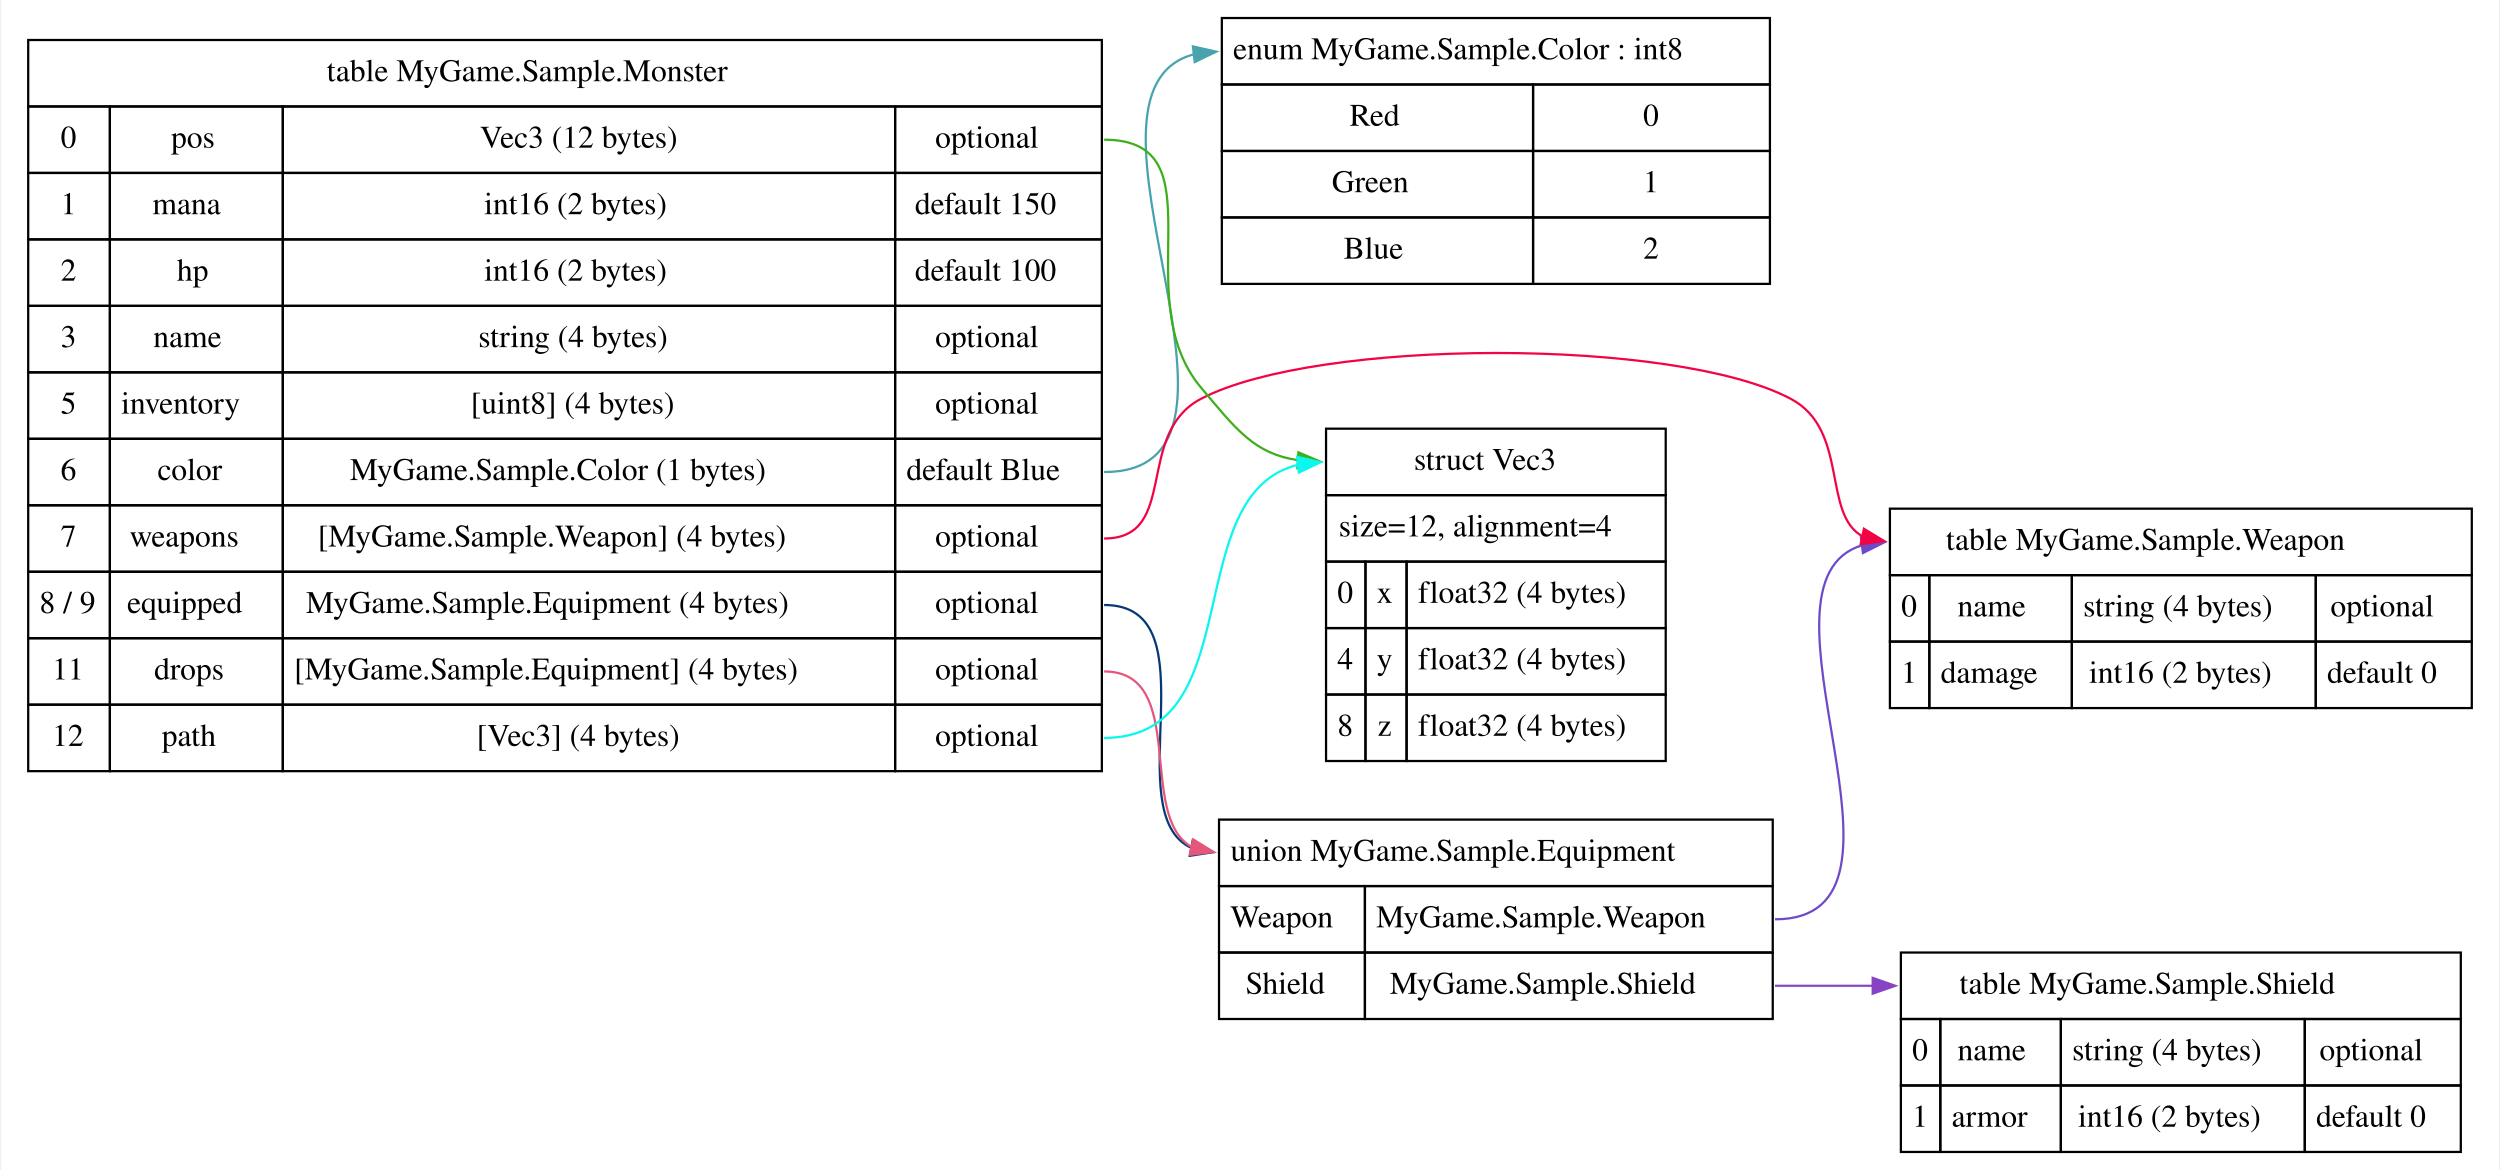
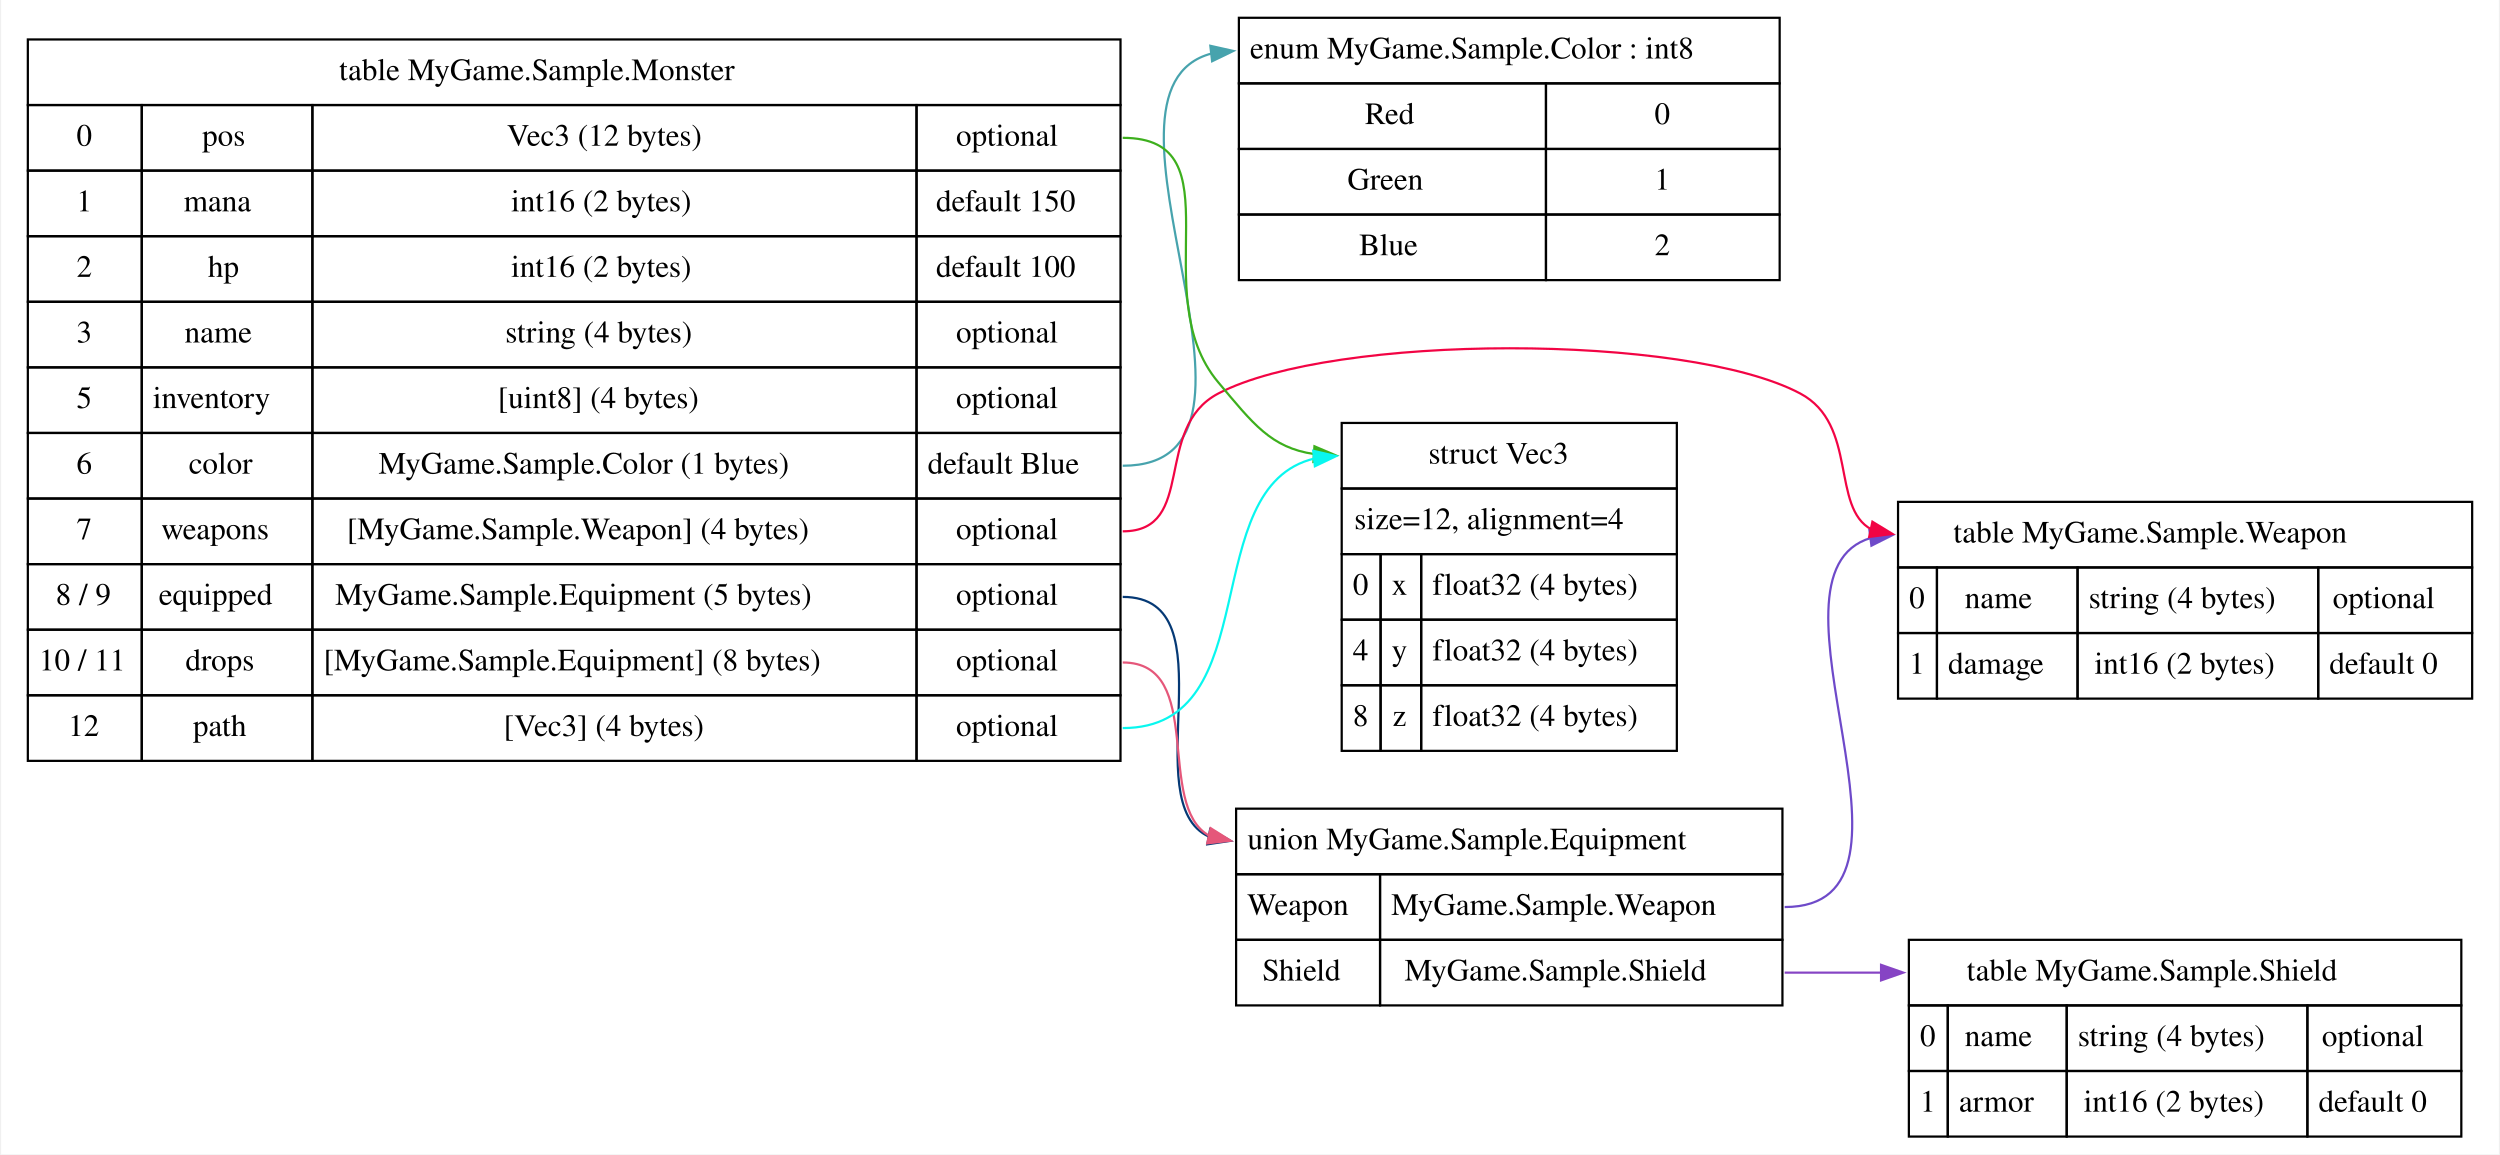
- <svg xmlns="http://www.w3.org/2000/svg" width="1109pt" height="519pt" viewBox="0.00 0.00 1108.50 519.25">
+ <svg xmlns="http://www.w3.org/2000/svg" width="1124pt" height="519pt" viewBox="0.00 0.00 1123.50 519.25">
  <g id="graph0" class="graph" transform="scale(1 1) rotate(0) translate(4 515.25)">
-     <polygon fill="white" stroke="none" points="-4,4 -4,-515.25 1104.5,-515.25 1104.5,4 -4,4" />
+     <polygon fill="white" stroke="none" points="-4,4 -4,-515.25 1119.5,-515.25 1119.5,4 -4,4" />
    <g id="node1" class="node">
-       <polygon fill="none" stroke="black" points="537.75,-477.75 537.75,-507.25 781,-507.25 781,-477.75 537.75,-477.75" />
-       <text text-anchor="start" x="542.75" y="-488.95" font-family="Times,serif" font-size="14.00">enum MyGame.Sample.Color : int8</text>
-       <polygon fill="none" stroke="black" points="537.75,-448.25 537.75,-477.75 675.88,-477.75 675.88,-448.25 537.75,-448.25" />
-       <text text-anchor="start" x="594.44" y="-459.45" font-family="Times,serif" font-size="14.00">Red</text>
-       <polygon fill="none" stroke="black" points="675.88,-448.25 675.88,-477.75 781,-477.75 781,-448.25 675.88,-448.25" />
-       <text text-anchor="start" x="724.69" y="-459.45" font-family="Times,serif" font-size="14.00">0</text>
-       <polygon fill="none" stroke="black" points="537.75,-418.75 537.75,-448.25 675.88,-448.25 675.88,-418.75 537.75,-418.75" />
-       <text text-anchor="start" x="586.56" y="-429.95" font-family="Times,serif" font-size="14.00">Green</text>
-       <polygon fill="none" stroke="black" points="675.88,-418.75 675.88,-448.25 781,-448.25 781,-418.75 675.88,-418.75" />
-       <text text-anchor="start" x="724.69" y="-429.95" font-family="Times,serif" font-size="14.00">1</text>
-       <polygon fill="none" stroke="black" points="537.75,-389.25 537.75,-418.75 675.88,-418.75 675.88,-389.25 537.75,-389.25" />
-       <text text-anchor="start" x="591.81" y="-400.45" font-family="Times,serif" font-size="14.00">Blue</text>
-       <polygon fill="none" stroke="black" points="675.88,-389.25 675.88,-418.75 781,-418.75 781,-389.25 675.88,-389.25" />
-       <text text-anchor="start" x="724.69" y="-400.45" font-family="Times,serif" font-size="14.00">2</text>
+       <polygon fill="none" stroke="black" points="552.75,-477.75 552.75,-507.25 796,-507.25 796,-477.75 552.75,-477.75" />
+       <text text-anchor="start" x="557.75" y="-488.95" font-family="Times,serif" font-size="14.00">enum MyGame.Sample.Color : int8</text>
+       <polygon fill="none" stroke="black" points="552.75,-448.25 552.75,-477.75 690.88,-477.75 690.88,-448.25 552.75,-448.25" />
+       <text text-anchor="start" x="609.44" y="-459.45" font-family="Times,serif" font-size="14.00">Red</text>
+       <polygon fill="none" stroke="black" points="690.88,-448.25 690.88,-477.75 796,-477.75 796,-448.25 690.88,-448.25" />
+       <text text-anchor="start" x="739.69" y="-459.45" font-family="Times,serif" font-size="14.00">0</text>
+       <polygon fill="none" stroke="black" points="552.75,-418.75 552.75,-448.25 690.88,-448.25 690.88,-418.75 552.75,-418.75" />
+       <text text-anchor="start" x="601.56" y="-429.95" font-family="Times,serif" font-size="14.00">Green</text>
+       <polygon fill="none" stroke="black" points="690.88,-418.75 690.88,-448.25 796,-448.25 796,-418.75 690.88,-418.75" />
+       <text text-anchor="start" x="739.69" y="-429.95" font-family="Times,serif" font-size="14.00">1</text>
+       <polygon fill="none" stroke="black" points="552.75,-389.25 552.75,-418.75 690.88,-418.75 690.88,-389.25 552.75,-389.25" />
+       <text text-anchor="start" x="606.81" y="-400.45" font-family="Times,serif" font-size="14.00">Blue</text>
+       <polygon fill="none" stroke="black" points="690.88,-389.25 690.88,-418.75 796,-418.75 796,-389.25 690.88,-389.25" />
+       <text text-anchor="start" x="739.69" y="-400.45" font-family="Times,serif" font-size="14.00">2</text>
    </g>
    <g id="node2" class="node">
-       <polygon fill="none" stroke="black" points="536.5,-122 536.5,-151.5 782.25,-151.5 782.25,-122 536.5,-122" />
-       <text text-anchor="start" x="541.62" y="-133.2" font-family="Times,serif" font-size="14.00">union MyGame.Sample.Equipment</text>
-       <polygon fill="none" stroke="black" points="536.5,-92.5 536.5,-122 601.25,-122 601.25,-92.5 536.5,-92.5" />
-       <text text-anchor="start" x="541.5" y="-103.7" font-family="Times,serif" font-size="14.00">Weapon</text>
-       <polygon fill="none" stroke="black" points="601.25,-92.5 601.25,-122 782.25,-122 782.25,-92.5 601.25,-92.5" />
-       <text text-anchor="start" x="606.25" y="-103.7" font-family="Times,serif" font-size="14.00">MyGame.Sample.Weapon</text>
-       <polygon fill="none" stroke="black" points="536.5,-63 536.5,-92.5 601.25,-92.5 601.25,-63 536.5,-63" />
-       <text text-anchor="start" x="548.25" y="-74.2" font-family="Times,serif" font-size="14.00">Shield</text>
-       <polygon fill="none" stroke="black" points="601.25,-63 601.25,-92.5 782.25,-92.5 782.25,-63 601.25,-63" />
-       <text text-anchor="start" x="612.25" y="-74.2" font-family="Times,serif" font-size="14.00">MyGame.Sample.Shield</text>
+       <polygon fill="none" stroke="black" points="551.5,-122 551.5,-151.5 797.25,-151.5 797.25,-122 551.5,-122" />
+       <text text-anchor="start" x="556.62" y="-133.2" font-family="Times,serif" font-size="14.00">union MyGame.Sample.Equipment</text>
+       <polygon fill="none" stroke="black" points="551.5,-92.5 551.5,-122 616.25,-122 616.25,-92.5 551.5,-92.5" />
+       <text text-anchor="start" x="556.5" y="-103.7" font-family="Times,serif" font-size="14.00">Weapon</text>
+       <polygon fill="none" stroke="black" points="616.25,-92.5 616.25,-122 797.25,-122 797.25,-92.5 616.25,-92.5" />
+       <text text-anchor="start" x="621.25" y="-103.7" font-family="Times,serif" font-size="14.00">MyGame.Sample.Weapon</text>
+       <polygon fill="none" stroke="black" points="551.5,-63 551.5,-92.5 616.25,-92.5 616.25,-63 551.5,-63" />
+       <text text-anchor="start" x="563.25" y="-74.2" font-family="Times,serif" font-size="14.00">Shield</text>
+       <polygon fill="none" stroke="black" points="616.25,-63 616.25,-92.5 797.25,-92.5 797.25,-63 616.25,-63" />
+       <text text-anchor="start" x="627.25" y="-74.2" font-family="Times,serif" font-size="14.00">MyGame.Sample.Shield</text>
    </g>
    <g id="node3" class="node">
-       <polygon fill="none" stroke="black" points="834.25,-260 834.25,-289.5 1092.5,-289.5 1092.5,-260 834.25,-260" />
-       <text text-anchor="start" x="859.12" y="-271.2" font-family="Times,serif" font-size="14.00">table MyGame.Sample.Weapon</text>
-       <polygon fill="none" stroke="black" points="834.25,-230.5 834.25,-260 851.75,-260 851.75,-230.5 834.25,-230.5" />
-       <text text-anchor="start" x="839.25" y="-241.7" font-family="Times,serif" font-size="14.00">0</text>
-       <polygon fill="none" stroke="black" points="851.75,-230.5 851.75,-260 915,-260 915,-230.5 851.75,-230.5" />
-       <text text-anchor="start" x="864.25" y="-241.7" font-family="Times,serif" font-size="14.00">name</text>
-       <polygon fill="none" stroke="black" points="915,-230.5 915,-260 1023.25,-260 1023.25,-230.5 915,-230.5" />
-       <text text-anchor="start" x="920" y="-241.7" font-family="Times,serif" font-size="14.00">string (4 bytes)</text>
-       <polygon fill="none" stroke="black" points="1023.25,-230.5 1023.25,-260 1092.5,-260 1092.5,-230.5 1023.25,-230.5" />
-       <text text-anchor="start" x="1029.75" y="-241.7" font-family="Times,serif" font-size="14.00">optional</text>
-       <polygon fill="none" stroke="black" points="834.25,-201 834.25,-230.5 851.75,-230.5 851.75,-201 834.25,-201" />
-       <text text-anchor="start" x="839.25" y="-212.2" font-family="Times,serif" font-size="14.00">1</text>
-       <polygon fill="none" stroke="black" points="851.75,-201 851.75,-230.5 915,-230.5 915,-201 851.75,-201" />
-       <text text-anchor="start" x="856.75" y="-212.2" font-family="Times,serif" font-size="14.00">damage</text>
-       <polygon fill="none" stroke="black" points="915,-201 915,-230.5 1023.25,-230.5 1023.25,-201 915,-201" />
-       <text text-anchor="start" x="922.62" y="-212.2" font-family="Times,serif" font-size="14.00">int16 (2 bytes)</text>
-       <polygon fill="none" stroke="black" points="1023.25,-201 1023.25,-230.5 1092.5,-230.5 1092.5,-201 1023.25,-201" />
-       <text text-anchor="start" x="1028.25" y="-212.2" font-family="Times,serif" font-size="14.00">default 0</text>
+       <polygon fill="none" stroke="black" points="849.25,-260 849.25,-289.5 1107.5,-289.5 1107.5,-260 849.25,-260" />
+       <text text-anchor="start" x="874.12" y="-271.2" font-family="Times,serif" font-size="14.00">table MyGame.Sample.Weapon</text>
+       <polygon fill="none" stroke="black" points="849.25,-230.5 849.25,-260 866.75,-260 866.75,-230.5 849.25,-230.5" />
+       <text text-anchor="start" x="854.25" y="-241.7" font-family="Times,serif" font-size="14.00">0</text>
+       <polygon fill="none" stroke="black" points="866.75,-230.5 866.75,-260 930,-260 930,-230.5 866.75,-230.5" />
+       <text text-anchor="start" x="879.25" y="-241.7" font-family="Times,serif" font-size="14.00">name</text>
+       <polygon fill="none" stroke="black" points="930,-230.5 930,-260 1038.25,-260 1038.25,-230.5 930,-230.5" />
+       <text text-anchor="start" x="935" y="-241.7" font-family="Times,serif" font-size="14.00">string (4 bytes)</text>
+       <polygon fill="none" stroke="black" points="1038.25,-230.5 1038.25,-260 1107.5,-260 1107.5,-230.5 1038.25,-230.5" />
+       <text text-anchor="start" x="1044.75" y="-241.7" font-family="Times,serif" font-size="14.00">optional</text>
+       <polygon fill="none" stroke="black" points="849.25,-201 849.25,-230.5 866.75,-230.5 866.75,-201 849.25,-201" />
+       <text text-anchor="start" x="854.25" y="-212.2" font-family="Times,serif" font-size="14.00">1</text>
+       <polygon fill="none" stroke="black" points="866.75,-201 866.75,-230.5 930,-230.5 930,-201 866.75,-201" />
+       <text text-anchor="start" x="871.75" y="-212.2" font-family="Times,serif" font-size="14.00">damage</text>
+       <polygon fill="none" stroke="black" points="930,-201 930,-230.5 1038.25,-230.5 1038.25,-201 930,-201" />
+       <text text-anchor="start" x="937.62" y="-212.2" font-family="Times,serif" font-size="14.00">int16 (2 bytes)</text>
+       <polygon fill="none" stroke="black" points="1038.25,-201 1038.25,-230.5 1107.5,-230.5 1107.5,-201 1038.25,-201" />
+       <text text-anchor="start" x="1043.25" y="-212.2" font-family="Times,serif" font-size="14.00">default 0</text>
    </g>
    <g id="edge1" class="edge">
-       <path fill="none" stroke="#6e4ac9" d="M783.25,-107.25C856.69,-107.25 766.54,-256.93 822.09,-273.3" />
-       <polygon fill="#6e4ac9" stroke="#6e4ac9" points="821.38,-276.74 831.75,-274.56 822.28,-269.8 821.38,-276.74" />
+       <path fill="none" stroke="#6e4ac9" d="M798.25,-107.25C871.69,-107.25 781.54,-256.93 837.09,-273.3" />
+       <polygon fill="#6e4ac9" stroke="#6e4ac9" points="836.38,-276.74 846.75,-274.56 837.28,-269.8 836.38,-276.74" />
    </g>
    <g id="node4" class="node">
-       <polygon fill="none" stroke="black" points="839.12,-63 839.12,-92.5 1087.62,-92.5 1087.62,-63 839.12,-63" />
-       <text text-anchor="start" x="865.12" y="-74.2" font-family="Times,serif" font-size="14.00">table MyGame.Sample.Shield</text>
-       <polygon fill="none" stroke="black" points="839.12,-33.5 839.12,-63 856.62,-63 856.62,-33.5 839.12,-33.5" />
-       <text text-anchor="start" x="844.12" y="-44.7" font-family="Times,serif" font-size="14.00">0</text>
-       <polygon fill="none" stroke="black" points="856.62,-33.5 856.62,-63 910.12,-63 910.12,-33.5 856.62,-33.5" />
-       <text text-anchor="start" x="864.25" y="-44.7" font-family="Times,serif" font-size="14.00">name</text>
-       <polygon fill="none" stroke="black" points="910.12,-33.5 910.12,-63 1018.38,-63 1018.38,-33.5 910.12,-33.5" />
-       <text text-anchor="start" x="915.12" y="-44.7" font-family="Times,serif" font-size="14.00">string (4 bytes)</text>
-       <polygon fill="none" stroke="black" points="1018.38,-33.5 1018.38,-63 1087.62,-63 1087.62,-33.5 1018.38,-33.5" />
-       <text text-anchor="start" x="1024.88" y="-44.7" font-family="Times,serif" font-size="14.00">optional</text>
-       <polygon fill="none" stroke="black" points="839.12,-4 839.12,-33.5 856.62,-33.5 856.62,-4 839.12,-4" />
-       <text text-anchor="start" x="844.12" y="-15.2" font-family="Times,serif" font-size="14.00">1</text>
-       <polygon fill="none" stroke="black" points="856.62,-4 856.62,-33.5 910.12,-33.5 910.12,-4 856.62,-4" />
-       <text text-anchor="start" x="861.62" y="-15.2" font-family="Times,serif" font-size="14.00">armor</text>
-       <polygon fill="none" stroke="black" points="910.12,-4 910.12,-33.5 1018.38,-33.5 1018.38,-4 910.12,-4" />
-       <text text-anchor="start" x="917.75" y="-15.2" font-family="Times,serif" font-size="14.00">int16 (2 bytes)</text>
-       <polygon fill="none" stroke="black" points="1018.38,-4 1018.38,-33.5 1087.62,-33.5 1087.62,-4 1018.38,-4" />
-       <text text-anchor="start" x="1023.38" y="-15.2" font-family="Times,serif" font-size="14.00">default 0</text>
+       <polygon fill="none" stroke="black" points="854.12,-63 854.12,-92.5 1102.62,-92.5 1102.62,-63 854.12,-63" />
+       <text text-anchor="start" x="880.12" y="-74.2" font-family="Times,serif" font-size="14.00">table MyGame.Sample.Shield</text>
+       <polygon fill="none" stroke="black" points="854.12,-33.5 854.12,-63 871.62,-63 871.62,-33.5 854.12,-33.5" />
+       <text text-anchor="start" x="859.12" y="-44.7" font-family="Times,serif" font-size="14.00">0</text>
+       <polygon fill="none" stroke="black" points="871.62,-33.5 871.62,-63 925.12,-63 925.12,-33.5 871.62,-33.5" />
+       <text text-anchor="start" x="879.25" y="-44.7" font-family="Times,serif" font-size="14.00">name</text>
+       <polygon fill="none" stroke="black" points="925.12,-33.5 925.12,-63 1033.38,-63 1033.38,-33.5 925.12,-33.5" />
+       <text text-anchor="start" x="930.12" y="-44.7" font-family="Times,serif" font-size="14.00">string (4 bytes)</text>
+       <polygon fill="none" stroke="black" points="1033.38,-33.5 1033.38,-63 1102.62,-63 1102.62,-33.5 1033.38,-33.5" />
+       <text text-anchor="start" x="1039.88" y="-44.7" font-family="Times,serif" font-size="14.00">optional</text>
+       <polygon fill="none" stroke="black" points="854.12,-4 854.12,-33.5 871.62,-33.5 871.62,-4 854.12,-4" />
+       <text text-anchor="start" x="859.12" y="-15.2" font-family="Times,serif" font-size="14.00">1</text>
+       <polygon fill="none" stroke="black" points="871.62,-4 871.62,-33.5 925.12,-33.5 925.12,-4 871.62,-4" />
+       <text text-anchor="start" x="876.62" y="-15.2" font-family="Times,serif" font-size="14.00">armor</text>
+       <polygon fill="none" stroke="black" points="925.12,-4 925.12,-33.5 1033.38,-33.5 1033.38,-4 925.12,-4" />
+       <text text-anchor="start" x="932.75" y="-15.2" font-family="Times,serif" font-size="14.00">int16 (2 bytes)</text>
+       <polygon fill="none" stroke="black" points="1033.38,-4 1033.38,-33.5 1102.62,-33.5 1102.62,-4 1033.38,-4" />
+       <text text-anchor="start" x="1038.38" y="-15.2" font-family="Times,serif" font-size="14.00">default 0</text>
    </g>
    <g id="edge2" class="edge">
-       <path fill="none" stroke="#8644c4" d="M783.25,-77.75C803.45,-77.75 811.1,-77.75 826.98,-77.75" />
-       <polygon fill="#8644c4" stroke="#8644c4" points="826.61,-81.25 836.61,-77.75 826.61,-74.25 826.61,-81.25" />
+       <path fill="none" stroke="#8644c4" d="M798.25,-77.75C818.45,-77.75 826.1,-77.75 841.98,-77.75" />
+       <polygon fill="#8644c4" stroke="#8644c4" points="841.61,-81.25 851.61,-77.75 841.61,-74.25 841.61,-81.25" />
    </g>
    <g id="node5" class="node">
-       <polygon fill="none" stroke="black" points="584,-295.5 584,-325 734.75,-325 734.75,-295.5 584,-295.5" />
-       <text text-anchor="start" x="623" y="-306.7" font-family="Times,serif" font-size="14.00">struct Vec3</text>
-       <polygon fill="none" stroke="black" points="584,-266 584,-295.5 734.75,-295.5 734.75,-266 584,-266" />
-       <text text-anchor="start" x="589.62" y="-277.2" font-family="Times,serif" font-size="14.00">size=12, alignment=4</text>
-       <polygon fill="none" stroke="black" points="584,-236.5 584,-266 601.5,-266 601.5,-236.5 584,-236.5" />
-       <text text-anchor="start" x="589" y="-247.7" font-family="Times,serif" font-size="14.00">0</text>
-       <polygon fill="none" stroke="black" points="601.5,-236.5 601.5,-266 619.75,-266 619.75,-236.5 601.5,-236.5" />
-       <text text-anchor="start" x="606.5" y="-247.7" font-family="Times,serif" font-size="14.00">x</text>
-       <polygon fill="none" stroke="black" points="619.75,-236.5 619.75,-266 734.75,-266 734.75,-236.5 619.75,-236.5" />
-       <text text-anchor="start" x="624.75" y="-247.7" font-family="Times,serif" font-size="14.00">float32 (4 bytes)</text>
-       <polygon fill="none" stroke="black" points="584,-207 584,-236.5 601.5,-236.5 601.5,-207 584,-207" />
-       <text text-anchor="start" x="589" y="-218.2" font-family="Times,serif" font-size="14.00">4</text>
-       <polygon fill="none" stroke="black" points="601.5,-207 601.5,-236.5 619.75,-236.5 619.75,-207 601.5,-207" />
-       <text text-anchor="start" x="606.5" y="-218.2" font-family="Times,serif" font-size="14.00">y</text>
-       <polygon fill="none" stroke="black" points="619.75,-207 619.75,-236.5 734.75,-236.5 734.75,-207 619.75,-207" />
-       <text text-anchor="start" x="624.75" y="-218.2" font-family="Times,serif" font-size="14.00">float32 (4 bytes)</text>
-       <polygon fill="none" stroke="black" points="584,-177.5 584,-207 601.5,-207 601.5,-177.5 584,-177.5" />
-       <text text-anchor="start" x="589" y="-188.7" font-family="Times,serif" font-size="14.00">8</text>
-       <polygon fill="none" stroke="black" points="601.5,-177.5 601.5,-207 619.75,-207 619.75,-177.5 601.5,-177.5" />
-       <text text-anchor="start" x="606.88" y="-188.7" font-family="Times,serif" font-size="14.00">z</text>
-       <polygon fill="none" stroke="black" points="619.75,-177.5 619.75,-207 734.75,-207 734.75,-177.5 619.75,-177.5" />
-       <text text-anchor="start" x="624.75" y="-188.7" font-family="Times,serif" font-size="14.00">float32 (4 bytes)</text>
+       <polygon fill="none" stroke="black" points="599,-295.5 599,-325 749.75,-325 749.75,-295.5 599,-295.5" />
+       <text text-anchor="start" x="638" y="-306.7" font-family="Times,serif" font-size="14.00">struct Vec3</text>
+       <polygon fill="none" stroke="black" points="599,-266 599,-295.5 749.75,-295.5 749.75,-266 599,-266" />
+       <text text-anchor="start" x="604.62" y="-277.2" font-family="Times,serif" font-size="14.00">size=12, alignment=4</text>
+       <polygon fill="none" stroke="black" points="599,-236.5 599,-266 616.5,-266 616.5,-236.5 599,-236.5" />
+       <text text-anchor="start" x="604" y="-247.7" font-family="Times,serif" font-size="14.00">0</text>
+       <polygon fill="none" stroke="black" points="616.5,-236.5 616.5,-266 634.75,-266 634.75,-236.5 616.5,-236.5" />
+       <text text-anchor="start" x="621.5" y="-247.7" font-family="Times,serif" font-size="14.00">x</text>
+       <polygon fill="none" stroke="black" points="634.75,-236.5 634.75,-266 749.75,-266 749.75,-236.5 634.75,-236.5" />
+       <text text-anchor="start" x="639.75" y="-247.7" font-family="Times,serif" font-size="14.00">float32 (4 bytes)</text>
+       <polygon fill="none" stroke="black" points="599,-207 599,-236.5 616.5,-236.5 616.5,-207 599,-207" />
+       <text text-anchor="start" x="604" y="-218.2" font-family="Times,serif" font-size="14.00">4</text>
+       <polygon fill="none" stroke="black" points="616.5,-207 616.5,-236.5 634.75,-236.5 634.75,-207 616.5,-207" />
+       <text text-anchor="start" x="621.5" y="-218.2" font-family="Times,serif" font-size="14.00">y</text>
+       <polygon fill="none" stroke="black" points="634.75,-207 634.75,-236.5 749.75,-236.5 749.75,-207 634.75,-207" />
+       <text text-anchor="start" x="639.75" y="-218.2" font-family="Times,serif" font-size="14.00">float32 (4 bytes)</text>
+       <polygon fill="none" stroke="black" points="599,-177.5 599,-207 616.5,-207 616.5,-177.5 599,-177.5" />
+       <text text-anchor="start" x="604" y="-188.7" font-family="Times,serif" font-size="14.00">8</text>
+       <polygon fill="none" stroke="black" points="616.5,-177.5 616.5,-207 634.75,-207 634.75,-177.5 616.5,-177.5" />
+       <text text-anchor="start" x="621.88" y="-188.7" font-family="Times,serif" font-size="14.00">z</text>
+       <polygon fill="none" stroke="black" points="634.75,-177.5 634.75,-207 749.75,-207 749.75,-177.5 634.75,-177.5" />
+       <text text-anchor="start" x="639.75" y="-188.7" font-family="Times,serif" font-size="14.00">float32 (4 bytes)</text>
    </g>
    <g id="node6" class="node">
-       <polygon fill="none" stroke="black" points="8,-468 8,-497.5 484.5,-497.5 484.5,-468 8,-468" />
-       <text text-anchor="start" x="140.5" y="-479.2" font-family="Times,serif" font-size="14.00">table MyGame.Sample.Monster</text>
-       <polygon fill="none" stroke="black" points="8,-438.5 8,-468 44.25,-468 44.25,-438.5 8,-438.5" />
-       <text text-anchor="start" x="22.38" y="-449.7" font-family="Times,serif" font-size="14.00">0</text>
-       <polygon fill="none" stroke="black" points="44.25,-438.5 44.25,-468 121,-468 121,-438.5 44.25,-438.5" />
-       <text text-anchor="start" x="71.38" y="-449.7" font-family="Times,serif" font-size="14.00">pos</text>
-       <polygon fill="none" stroke="black" points="121,-438.5 121,-468 392.75,-468 392.75,-438.5 121,-438.5" />
-       <text text-anchor="start" x="208.5" y="-449.7" font-family="Times,serif" font-size="14.00">Vec3 (12 bytes)</text>
-       <polygon fill="none" stroke="black" points="392.75,-438.5 392.75,-468 484.5,-468 484.5,-438.5 392.75,-438.5" />
-       <text text-anchor="start" x="410.5" y="-449.7" font-family="Times,serif" font-size="14.00">optional</text>
-       <polygon fill="none" stroke="black" points="8,-409 8,-438.5 44.25,-438.5 44.25,-409 8,-409" />
-       <text text-anchor="start" x="22.38" y="-420.2" font-family="Times,serif" font-size="14.00">1</text>
-       <polygon fill="none" stroke="black" points="44.25,-409 44.25,-438.5 121,-438.5 121,-409 44.25,-409" />
-       <text text-anchor="start" x="63.12" y="-420.2" font-family="Times,serif" font-size="14.00">mana</text>
-       <polygon fill="none" stroke="black" points="121,-409 121,-438.5 392.75,-438.5 392.75,-409 121,-409" />
-       <text text-anchor="start" x="210.38" y="-420.2" font-family="Times,serif" font-size="14.00">int16 (2 bytes)</text>
-       <polygon fill="none" stroke="black" points="392.75,-409 392.75,-438.5 484.5,-438.5 484.5,-409 392.75,-409" />
-       <text text-anchor="start" x="401.5" y="-420.2" font-family="Times,serif" font-size="14.00">default 150</text>
-       <polygon fill="none" stroke="black" points="8,-379.5 8,-409 44.25,-409 44.25,-379.5 8,-379.5" />
-       <text text-anchor="start" x="22.38" y="-390.7" font-family="Times,serif" font-size="14.00">2</text>
-       <polygon fill="none" stroke="black" points="44.25,-379.5 44.25,-409 121,-409 121,-379.5 44.25,-379.5" />
-       <text text-anchor="start" x="74" y="-390.7" font-family="Times,serif" font-size="14.00">hp</text>
-       <polygon fill="none" stroke="black" points="121,-379.5 121,-409 392.75,-409 392.75,-379.5 121,-379.5" />
-       <text text-anchor="start" x="210.38" y="-390.7" font-family="Times,serif" font-size="14.00">int16 (2 bytes)</text>
-       <polygon fill="none" stroke="black" points="392.75,-379.5 392.75,-409 484.5,-409 484.5,-379.5 392.75,-379.5" />
-       <text text-anchor="start" x="401.5" y="-390.7" font-family="Times,serif" font-size="14.00">default 100</text>
-       <polygon fill="none" stroke="black" points="8,-350 8,-379.5 44.25,-379.5 44.25,-350 8,-350" />
-       <text text-anchor="start" x="22.38" y="-361.2" font-family="Times,serif" font-size="14.00">3</text>
-       <polygon fill="none" stroke="black" points="44.25,-350 44.25,-379.5 121,-379.5 121,-350 44.25,-350" />
-       <text text-anchor="start" x="63.5" y="-361.2" font-family="Times,serif" font-size="14.00">name</text>
-       <polygon fill="none" stroke="black" points="121,-350 121,-379.5 392.75,-379.5 392.75,-350 121,-350" />
-       <text text-anchor="start" x="207.75" y="-361.2" font-family="Times,serif" font-size="14.00">string (4 bytes)</text>
-       <polygon fill="none" stroke="black" points="392.75,-350 392.75,-379.5 484.5,-379.5 484.5,-350 392.75,-350" />
-       <text text-anchor="start" x="410.5" y="-361.2" font-family="Times,serif" font-size="14.00">optional</text>
-       <polygon fill="none" stroke="black" points="8,-320.5 8,-350 44.25,-350 44.25,-320.5 8,-320.5" />
-       <text text-anchor="start" x="22.38" y="-331.7" font-family="Times,serif" font-size="14.00">5</text>
-       <polygon fill="none" stroke="black" points="44.25,-320.5 44.25,-350 121,-350 121,-320.5 44.25,-320.5" />
-       <text text-anchor="start" x="49.25" y="-331.7" font-family="Times,serif" font-size="14.00">inventory</text>
-       <polygon fill="none" stroke="black" points="121,-320.5 121,-350 392.75,-350 392.75,-320.5 121,-320.5" />
-       <text text-anchor="start" x="204.38" y="-331.7" font-family="Times,serif" font-size="14.00">[uint8] (4 bytes)</text>
-       <polygon fill="none" stroke="black" points="392.75,-320.5 392.75,-350 484.5,-350 484.5,-320.5 392.75,-320.5" />
-       <text text-anchor="start" x="410.5" y="-331.7" font-family="Times,serif" font-size="14.00">optional</text>
-       <polygon fill="none" stroke="black" points="8,-291 8,-320.5 44.25,-320.5 44.25,-291 8,-291" />
-       <text text-anchor="start" x="22.38" y="-302.2" font-family="Times,serif" font-size="14.00">6</text>
-       <polygon fill="none" stroke="black" points="44.25,-291 44.25,-320.5 121,-320.5 121,-291 44.25,-291" />
-       <text text-anchor="start" x="65.38" y="-302.2" font-family="Times,serif" font-size="14.00">color</text>
-       <polygon fill="none" stroke="black" points="121,-291 121,-320.5 392.75,-320.5 392.75,-291 121,-291" />
-       <text text-anchor="start" x="150.75" y="-302.2" font-family="Times,serif" font-size="14.00">MyGame.Sample.Color (1 bytes)</text>
-       <polygon fill="none" stroke="black" points="392.75,-291 392.75,-320.5 484.5,-320.5 484.5,-291 392.75,-291" />
-       <text text-anchor="start" x="397.75" y="-302.2" font-family="Times,serif" font-size="14.00">default Blue</text>
-       <polygon fill="none" stroke="black" points="8,-261.5 8,-291 44.25,-291 44.25,-261.5 8,-261.5" />
-       <text text-anchor="start" x="22.38" y="-272.7" font-family="Times,serif" font-size="14.00">7</text>
-       <polygon fill="none" stroke="black" points="44.25,-261.5 44.25,-291 121,-291 121,-261.5 44.25,-261.5" />
-       <text text-anchor="start" x="53" y="-272.7" font-family="Times,serif" font-size="14.00">weapons</text>
-       <polygon fill="none" stroke="black" points="121,-261.5 121,-291 392.75,-291 392.75,-261.5 121,-261.5" />
-       <text text-anchor="start" x="136.5" y="-272.7" font-family="Times,serif" font-size="14.00">[MyGame.Sample.Weapon] (4 bytes)</text>
-       <polygon fill="none" stroke="black" points="392.75,-261.5 392.75,-291 484.5,-291 484.5,-261.5 392.75,-261.5" />
-       <text text-anchor="start" x="410.5" y="-272.7" font-family="Times,serif" font-size="14.00">optional</text>
-       <polygon fill="none" stroke="black" points="8,-232 8,-261.5 44.25,-261.5 44.25,-232 8,-232" />
-       <text text-anchor="start" x="13" y="-243.2" font-family="Times,serif" font-size="14.00">8 / 9</text>
-       <polygon fill="none" stroke="black" points="44.25,-232 44.25,-261.5 121,-261.5 121,-232 44.25,-232" />
-       <text text-anchor="start" x="51.88" y="-243.2" font-family="Times,serif" font-size="14.00">equipped</text>
-       <polygon fill="none" stroke="black" points="121,-232 121,-261.5 392.75,-261.5 392.75,-232 121,-232" />
-       <text text-anchor="start" x="131.25" y="-243.2" font-family="Times,serif" font-size="14.00">MyGame.Sample.Equipment (4 bytes)</text>
-       <polygon fill="none" stroke="black" points="392.75,-232 392.75,-261.5 484.5,-261.5 484.5,-232 392.75,-232" />
-       <text text-anchor="start" x="410.5" y="-243.2" font-family="Times,serif" font-size="14.00">optional</text>
-       <polygon fill="none" stroke="black" points="8,-202.5 8,-232 44.25,-232 44.25,-202.5 8,-202.5" />
-       <text text-anchor="start" x="18.62" y="-213.7" font-family="Times,serif" font-size="14.00">11</text>
-       <polygon fill="none" stroke="black" points="44.25,-202.5 44.25,-232 121,-232 121,-202.5 44.25,-202.5" />
-       <text text-anchor="start" x="63.88" y="-213.7" font-family="Times,serif" font-size="14.00">drops</text>
-       <polygon fill="none" stroke="black" points="121,-202.5 121,-232 392.75,-232 392.75,-202.5 121,-202.5" />
-       <text text-anchor="start" x="126" y="-213.7" font-family="Times,serif" font-size="14.00">[MyGame.Sample.Equipment] (4 bytes)</text>
-       <polygon fill="none" stroke="black" points="392.75,-202.5 392.75,-232 484.5,-232 484.5,-202.5 392.75,-202.5" />
-       <text text-anchor="start" x="410.5" y="-213.7" font-family="Times,serif" font-size="14.00">optional</text>
-       <polygon fill="none" stroke="black" points="8,-173 8,-202.5 44.25,-202.5 44.25,-173 8,-173" />
-       <text text-anchor="start" x="18.62" y="-184.2" font-family="Times,serif" font-size="14.00">12</text>
-       <polygon fill="none" stroke="black" points="44.25,-173 44.25,-202.5 121,-202.5 121,-173 44.25,-173" />
-       <text text-anchor="start" x="67.25" y="-184.2" font-family="Times,serif" font-size="14.00">path</text>
-       <polygon fill="none" stroke="black" points="121,-173 121,-202.5 392.75,-202.5 392.75,-173 121,-173" />
-       <text text-anchor="start" x="207" y="-184.2" font-family="Times,serif" font-size="14.00">[Vec3] (4 bytes)</text>
-       <polygon fill="none" stroke="black" points="392.75,-173 392.75,-202.5 484.5,-202.5 484.5,-173 392.75,-173" />
-       <text text-anchor="start" x="410.5" y="-184.2" font-family="Times,serif" font-size="14.00">optional</text>
+       <polygon fill="none" stroke="black" points="8,-468 8,-497.5 499.5,-497.5 499.5,-468 8,-468" />
+       <text text-anchor="start" x="148" y="-479.2" font-family="Times,serif" font-size="14.00">table MyGame.Sample.Monster</text>
+       <polygon fill="none" stroke="black" points="8,-438.5 8,-468 59.25,-468 59.25,-438.5 8,-438.5" />
+       <text text-anchor="start" x="29.88" y="-449.7" font-family="Times,serif" font-size="14.00">0</text>
+       <polygon fill="none" stroke="black" points="59.25,-438.5 59.25,-468 136,-468 136,-438.5 59.25,-438.5" />
+       <text text-anchor="start" x="86.38" y="-449.7" font-family="Times,serif" font-size="14.00">pos</text>
+       <polygon fill="none" stroke="black" points="136,-438.5 136,-468 407.75,-468 407.75,-438.5 136,-438.5" />
+       <text text-anchor="start" x="223.5" y="-449.7" font-family="Times,serif" font-size="14.00">Vec3 (12 bytes)</text>
+       <polygon fill="none" stroke="black" points="407.75,-438.5 407.75,-468 499.5,-468 499.5,-438.5 407.75,-438.5" />
+       <text text-anchor="start" x="425.5" y="-449.7" font-family="Times,serif" font-size="14.00">optional</text>
+       <polygon fill="none" stroke="black" points="8,-409 8,-438.5 59.25,-438.5 59.25,-409 8,-409" />
+       <text text-anchor="start" x="29.88" y="-420.2" font-family="Times,serif" font-size="14.00">1</text>
+       <polygon fill="none" stroke="black" points="59.25,-409 59.25,-438.5 136,-438.5 136,-409 59.25,-409" />
+       <text text-anchor="start" x="78.12" y="-420.2" font-family="Times,serif" font-size="14.00">mana</text>
+       <polygon fill="none" stroke="black" points="136,-409 136,-438.5 407.75,-438.5 407.75,-409 136,-409" />
+       <text text-anchor="start" x="225.38" y="-420.2" font-family="Times,serif" font-size="14.00">int16 (2 bytes)</text>
+       <polygon fill="none" stroke="black" points="407.75,-409 407.75,-438.5 499.5,-438.5 499.5,-409 407.75,-409" />
+       <text text-anchor="start" x="416.5" y="-420.2" font-family="Times,serif" font-size="14.00">default 150</text>
+       <polygon fill="none" stroke="black" points="8,-379.5 8,-409 59.25,-409 59.25,-379.5 8,-379.5" />
+       <text text-anchor="start" x="29.88" y="-390.7" font-family="Times,serif" font-size="14.00">2</text>
+       <polygon fill="none" stroke="black" points="59.25,-379.5 59.25,-409 136,-409 136,-379.5 59.25,-379.5" />
+       <text text-anchor="start" x="89" y="-390.7" font-family="Times,serif" font-size="14.00">hp</text>
+       <polygon fill="none" stroke="black" points="136,-379.5 136,-409 407.75,-409 407.75,-379.5 136,-379.5" />
+       <text text-anchor="start" x="225.38" y="-390.7" font-family="Times,serif" font-size="14.00">int16 (2 bytes)</text>
+       <polygon fill="none" stroke="black" points="407.75,-379.5 407.75,-409 499.5,-409 499.5,-379.5 407.75,-379.5" />
+       <text text-anchor="start" x="416.5" y="-390.7" font-family="Times,serif" font-size="14.00">default 100</text>
+       <polygon fill="none" stroke="black" points="8,-350 8,-379.5 59.25,-379.5 59.25,-350 8,-350" />
+       <text text-anchor="start" x="29.88" y="-361.2" font-family="Times,serif" font-size="14.00">3</text>
+       <polygon fill="none" stroke="black" points="59.25,-350 59.25,-379.5 136,-379.5 136,-350 59.25,-350" />
+       <text text-anchor="start" x="78.5" y="-361.2" font-family="Times,serif" font-size="14.00">name</text>
+       <polygon fill="none" stroke="black" points="136,-350 136,-379.5 407.75,-379.5 407.75,-350 136,-350" />
+       <text text-anchor="start" x="222.75" y="-361.2" font-family="Times,serif" font-size="14.00">string (4 bytes)</text>
+       <polygon fill="none" stroke="black" points="407.75,-350 407.75,-379.5 499.5,-379.5 499.5,-350 407.75,-350" />
+       <text text-anchor="start" x="425.5" y="-361.2" font-family="Times,serif" font-size="14.00">optional</text>
+       <polygon fill="none" stroke="black" points="8,-320.5 8,-350 59.25,-350 59.25,-320.5 8,-320.5" />
+       <text text-anchor="start" x="29.88" y="-331.7" font-family="Times,serif" font-size="14.00">5</text>
+       <polygon fill="none" stroke="black" points="59.25,-320.5 59.25,-350 136,-350 136,-320.5 59.25,-320.5" />
+       <text text-anchor="start" x="64.25" y="-331.7" font-family="Times,serif" font-size="14.00">inventory</text>
+       <polygon fill="none" stroke="black" points="136,-320.5 136,-350 407.75,-350 407.75,-320.5 136,-320.5" />
+       <text text-anchor="start" x="219.38" y="-331.7" font-family="Times,serif" font-size="14.00">[uint8] (4 bytes)</text>
+       <polygon fill="none" stroke="black" points="407.75,-320.5 407.75,-350 499.5,-350 499.5,-320.5 407.75,-320.5" />
+       <text text-anchor="start" x="425.5" y="-331.7" font-family="Times,serif" font-size="14.00">optional</text>
+       <polygon fill="none" stroke="black" points="8,-291 8,-320.5 59.25,-320.5 59.25,-291 8,-291" />
+       <text text-anchor="start" x="29.88" y="-302.2" font-family="Times,serif" font-size="14.00">6</text>
+       <polygon fill="none" stroke="black" points="59.25,-291 59.25,-320.5 136,-320.5 136,-291 59.25,-291" />
+       <text text-anchor="start" x="80.38" y="-302.2" font-family="Times,serif" font-size="14.00">color</text>
+       <polygon fill="none" stroke="black" points="136,-291 136,-320.5 407.75,-320.5 407.75,-291 136,-291" />
+       <text text-anchor="start" x="165.75" y="-302.2" font-family="Times,serif" font-size="14.00">MyGame.Sample.Color (1 bytes)</text>
+       <polygon fill="none" stroke="black" points="407.75,-291 407.75,-320.5 499.5,-320.5 499.5,-291 407.75,-291" />
+       <text text-anchor="start" x="412.75" y="-302.2" font-family="Times,serif" font-size="14.00">default Blue</text>
+       <polygon fill="none" stroke="black" points="8,-261.5 8,-291 59.25,-291 59.25,-261.5 8,-261.5" />
+       <text text-anchor="start" x="29.88" y="-272.7" font-family="Times,serif" font-size="14.00">7</text>
+       <polygon fill="none" stroke="black" points="59.25,-261.5 59.25,-291 136,-291 136,-261.5 59.25,-261.5" />
+       <text text-anchor="start" x="68" y="-272.7" font-family="Times,serif" font-size="14.00">weapons</text>
+       <polygon fill="none" stroke="black" points="136,-261.5 136,-291 407.75,-291 407.75,-261.5 136,-261.5" />
+       <text text-anchor="start" x="151.5" y="-272.7" font-family="Times,serif" font-size="14.00">[MyGame.Sample.Weapon] (4 bytes)</text>
+       <polygon fill="none" stroke="black" points="407.75,-261.5 407.75,-291 499.5,-291 499.5,-261.5 407.75,-261.5" />
+       <text text-anchor="start" x="425.5" y="-272.7" font-family="Times,serif" font-size="14.00">optional</text>
+       <polygon fill="none" stroke="black" points="8,-232 8,-261.5 59.25,-261.5 59.25,-232 8,-232" />
+       <text text-anchor="start" x="20.5" y="-243.2" font-family="Times,serif" font-size="14.00">8 / 9</text>
+       <polygon fill="none" stroke="black" points="59.25,-232 59.25,-261.5 136,-261.5 136,-232 59.25,-232" />
+       <text text-anchor="start" x="66.88" y="-243.2" font-family="Times,serif" font-size="14.00">equipped</text>
+       <polygon fill="none" stroke="black" points="136,-232 136,-261.5 407.75,-261.5 407.75,-232 136,-232" />
+       <text text-anchor="start" x="146.25" y="-243.2" font-family="Times,serif" font-size="14.00">MyGame.Sample.Equipment (5 bytes)</text>
+       <polygon fill="none" stroke="black" points="407.75,-232 407.75,-261.5 499.5,-261.5 499.5,-232 407.75,-232" />
+       <text text-anchor="start" x="425.5" y="-243.2" font-family="Times,serif" font-size="14.00">optional</text>
+       <polygon fill="none" stroke="black" points="8,-202.5 8,-232 59.25,-232 59.25,-202.5 8,-202.5" />
+       <text text-anchor="start" x="13" y="-213.7" font-family="Times,serif" font-size="14.00">10 / 11</text>
+       <polygon fill="none" stroke="black" points="59.25,-202.5 59.25,-232 136,-232 136,-202.5 59.25,-202.5" />
+       <text text-anchor="start" x="78.88" y="-213.7" font-family="Times,serif" font-size="14.00">drops</text>
+       <polygon fill="none" stroke="black" points="136,-202.5 136,-232 407.75,-232 407.75,-202.5 136,-202.5" />
+       <text text-anchor="start" x="141" y="-213.7" font-family="Times,serif" font-size="14.00">[MyGame.Sample.Equipment] (8 bytes)</text>
+       <polygon fill="none" stroke="black" points="407.75,-202.5 407.75,-232 499.5,-232 499.5,-202.5 407.75,-202.5" />
+       <text text-anchor="start" x="425.5" y="-213.7" font-family="Times,serif" font-size="14.00">optional</text>
+       <polygon fill="none" stroke="black" points="8,-173 8,-202.5 59.25,-202.5 59.25,-173 8,-173" />
+       <text text-anchor="start" x="26.12" y="-184.2" font-family="Times,serif" font-size="14.00">12</text>
+       <polygon fill="none" stroke="black" points="59.25,-173 59.25,-202.5 136,-202.5 136,-173 59.25,-173" />
+       <text text-anchor="start" x="82.25" y="-184.2" font-family="Times,serif" font-size="14.00">path</text>
+       <polygon fill="none" stroke="black" points="136,-173 136,-202.5 407.75,-202.5 407.75,-173 136,-173" />
+       <text text-anchor="start" x="222" y="-184.2" font-family="Times,serif" font-size="14.00">[Vec3] (4 bytes)</text>
+       <polygon fill="none" stroke="black" points="407.75,-173 407.75,-202.5 499.5,-202.5 499.5,-173 407.75,-173" />
+       <text text-anchor="start" x="425.5" y="-184.2" font-family="Times,serif" font-size="14.00">optional</text>
    </g>
    <g id="edge4" class="edge">
-       <path fill="none" stroke="#47a3ad" d="M485.5,-305.75C567.37,-305.75 461.99,-474.71 525.57,-491.21" />
-       <polygon fill="#47a3ad" stroke="#47a3ad" points="524.91,-494.65 535.25,-492.33 525.71,-487.7 524.91,-494.65" />
+       <path fill="none" stroke="#47a3ad" d="M500.5,-305.75C582.37,-305.75 476.99,-474.71 540.57,-491.21" />
+       <polygon fill="#47a3ad" stroke="#47a3ad" points="539.91,-494.65 550.25,-492.33 540.71,-487.7 539.91,-494.65" />
    </g>
    <g id="edge6" class="edge">
-       <path fill="none" stroke="#053975" d="M485.5,-246.75C534.8,-246.75 490.47,-154.06 524.4,-138.85" />
-       <polygon fill="#053975" stroke="#053975" points="524.84,-142.33 534.01,-137.03 523.54,-135.45 524.84,-142.33" />
+       <path fill="none" stroke="#053975" d="M500.5,-246.75C549.8,-246.75 505.47,-154.06 539.4,-138.85" />
+       <polygon fill="#053975" stroke="#053975" points="539.84,-142.33 549.01,-137.03 538.54,-135.45 539.84,-142.33" />
    </g>
    <g id="edge7" class="edge">
-       <path fill="none" stroke="#e5577a" d="M485.5,-217.25C523.18,-217.25 499.75,-152.84 524.54,-139.25" />
-       <polygon fill="#e5577a" stroke="#e5577a" points="525.05,-142.72 534.02,-137.09 523.5,-135.9 525.05,-142.72" />
+       <path fill="none" stroke="#e5577a" d="M500.5,-217.25C538.18,-217.25 514.75,-152.84 539.54,-139.25" />
+       <polygon fill="#e5577a" stroke="#e5577a" points="540.05,-142.72 549.02,-137.09 538.5,-135.9 540.05,-142.72" />
    </g>
    <g id="edge5" class="edge">
-       <path fill="none" stroke="#f20444" d="M485.5,-276.25C519.03,-276.25 498.79,-322.7 528.5,-338.25 580.03,-365.22 738.87,-365.51 790.25,-338.25 816.36,-324.4 803.89,-286.82 822.35,-277.08" />
-       <polygon fill="#f20444" stroke="#f20444" points="822.72,-280.58 831.77,-275.07 821.26,-273.73 822.72,-280.58" />
+       <path fill="none" stroke="#f20444" d="M500.5,-276.25C534.03,-276.25 513.79,-322.7 543.5,-338.25 595.03,-365.22 753.87,-365.51 805.25,-338.25 831.36,-324.4 818.89,-286.82 837.35,-277.08" />
+       <polygon fill="#f20444" stroke="#f20444" points="837.72,-280.58 846.77,-275.07 836.26,-273.73 837.72,-280.58" />
    </g>
    <g id="edge3" class="edge">
-       <path fill="none" stroke="#3daf1d" d="M485.5,-453.25C537.99,-453.25 494.7,-383.41 528.5,-343.25 544.02,-324.8 552.1,-313.84 571.64,-311" />
-       <polygon fill="#3daf1d" stroke="#3daf1d" points="571.74,-314.5 581.49,-310.35 571.28,-307.51 571.74,-314.5" />
+       <path fill="none" stroke="#3daf1d" d="M500.5,-453.25C552.99,-453.25 509.7,-383.41 543.5,-343.25 559.02,-324.8 567.1,-313.84 586.64,-311" />
+       <polygon fill="#3daf1d" stroke="#3daf1d" points="586.74,-314.5 596.49,-310.35 586.28,-307.51 586.74,-314.5" />
    </g>
    <g id="edge8" class="edge">
-       <path fill="none" stroke="#09f7ef" d="M485.5,-187.75C551.01,-187.75 517.92,-296.32 571.87,-309.04" />
-       <polygon fill="#09f7ef" stroke="#09f7ef" points="571.18,-312.48 581.5,-310.09 571.93,-305.52 571.18,-312.48" />
+       <path fill="none" stroke="#09f7ef" d="M500.5,-187.75C566.01,-187.75 532.92,-296.32 586.87,-309.04" />
+       <polygon fill="#09f7ef" stroke="#09f7ef" points="586.18,-312.48 596.5,-310.09 586.93,-305.52 586.18,-312.48" />
    </g>
  </g>
</svg>
